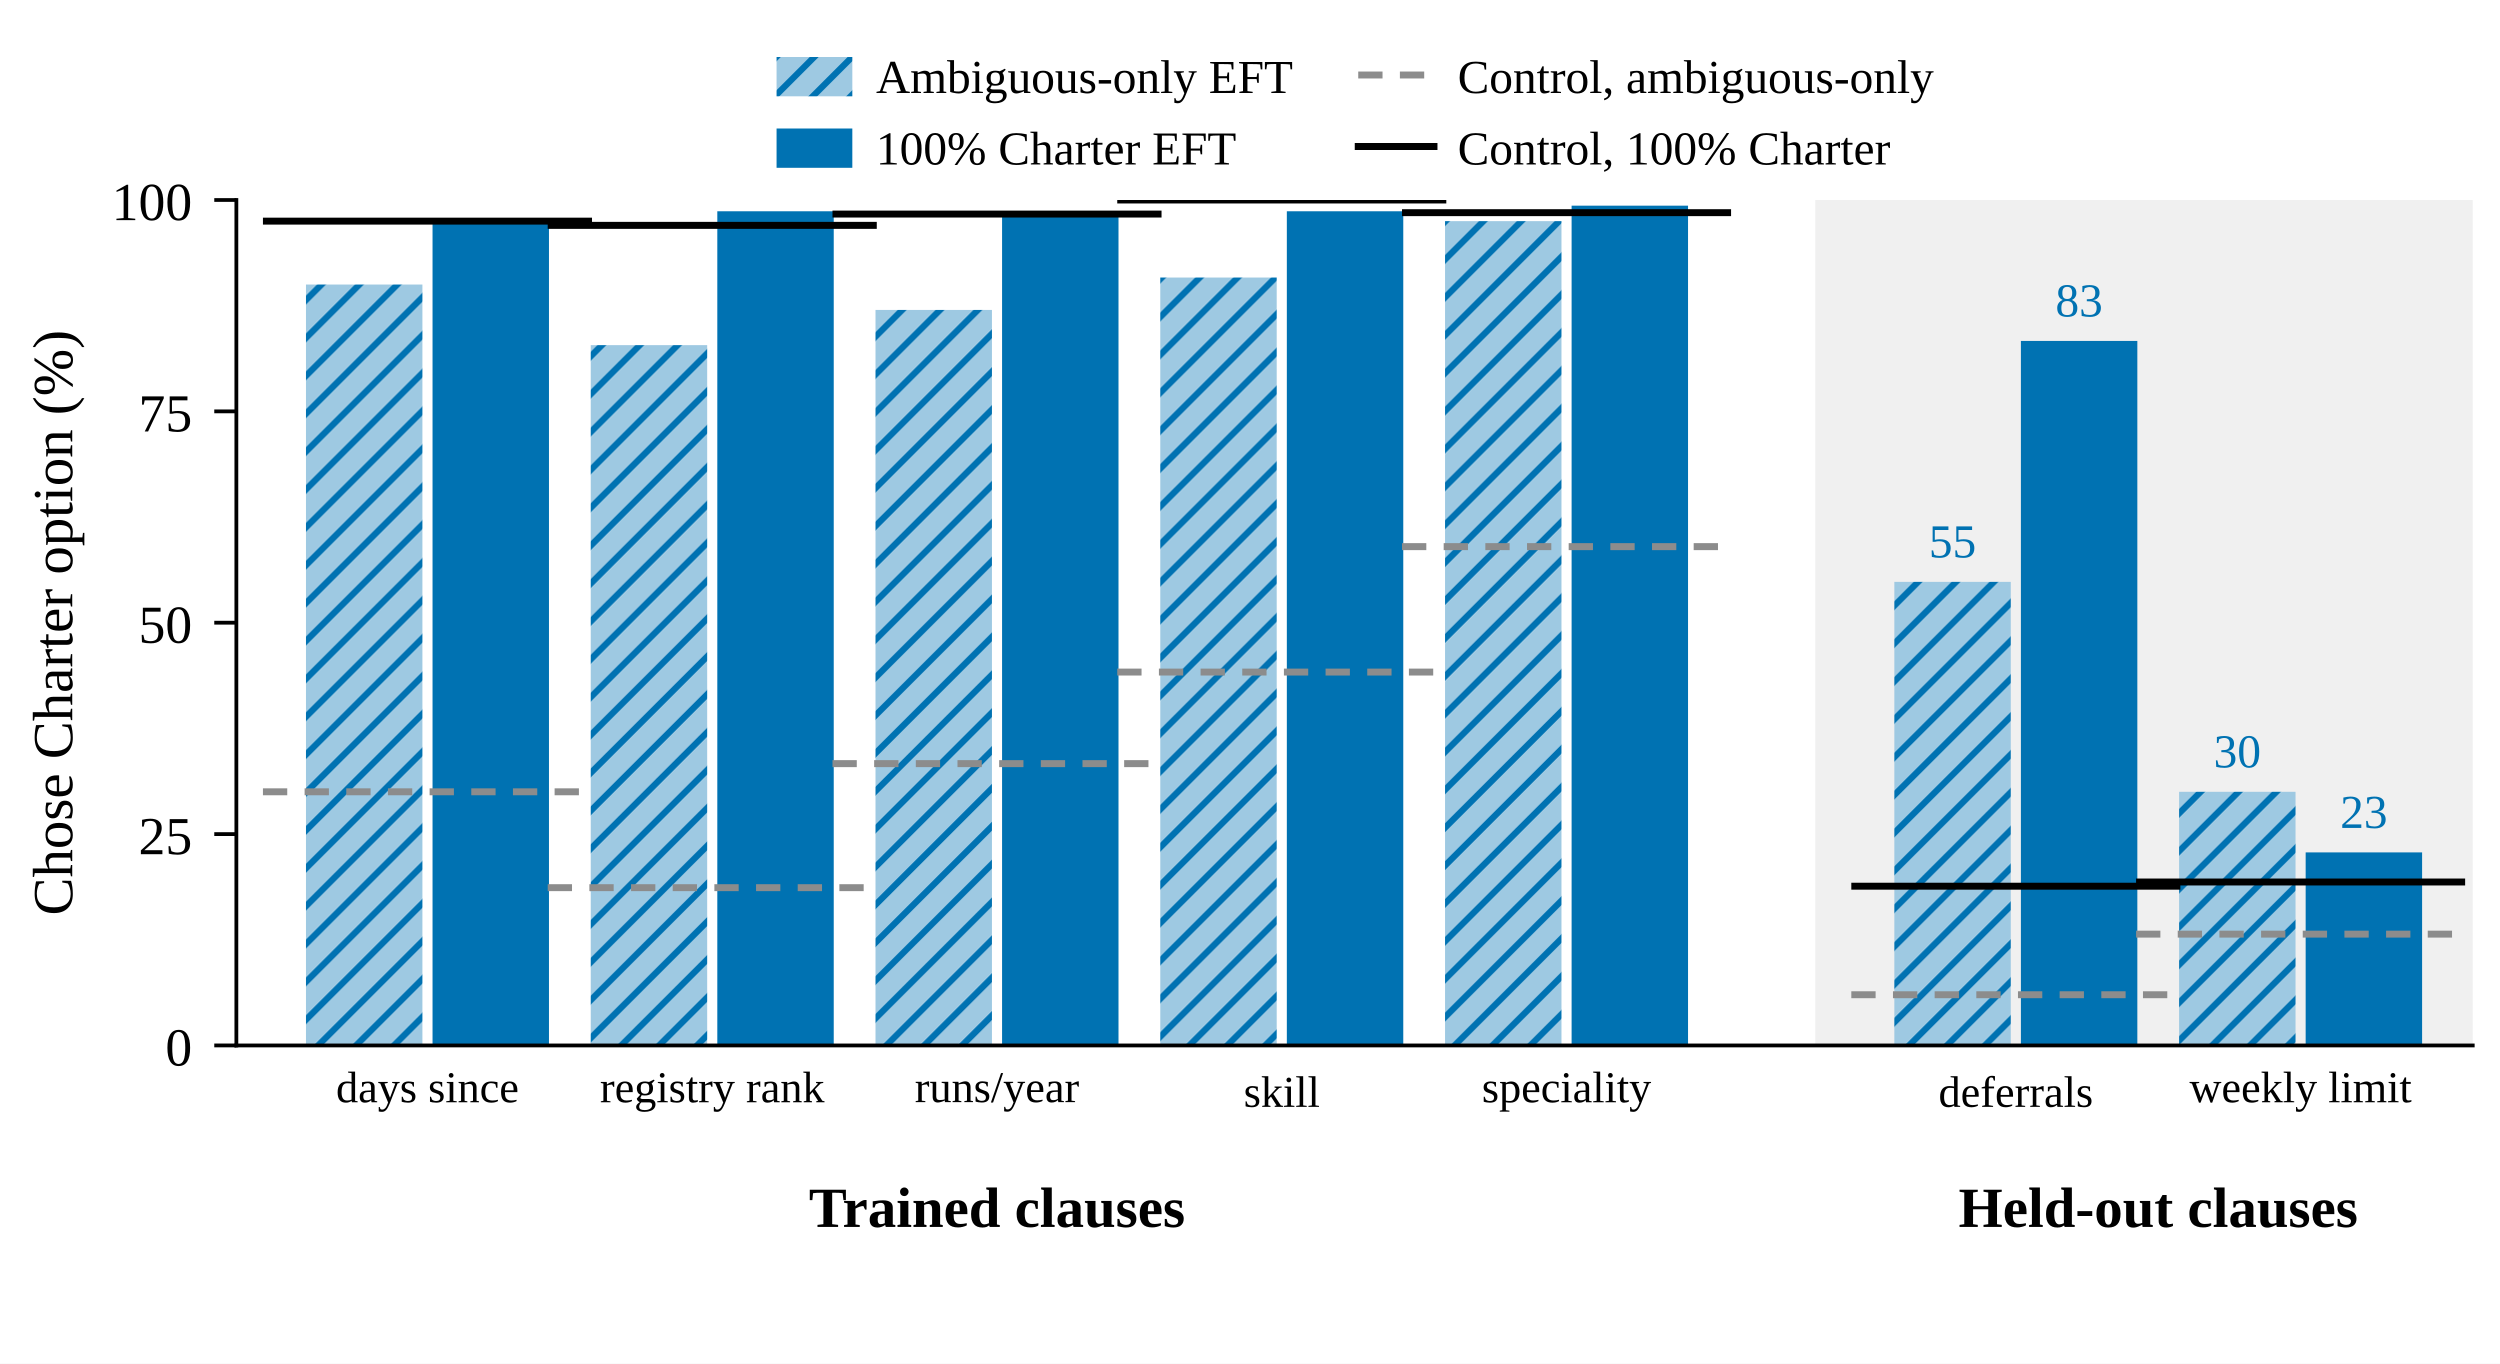
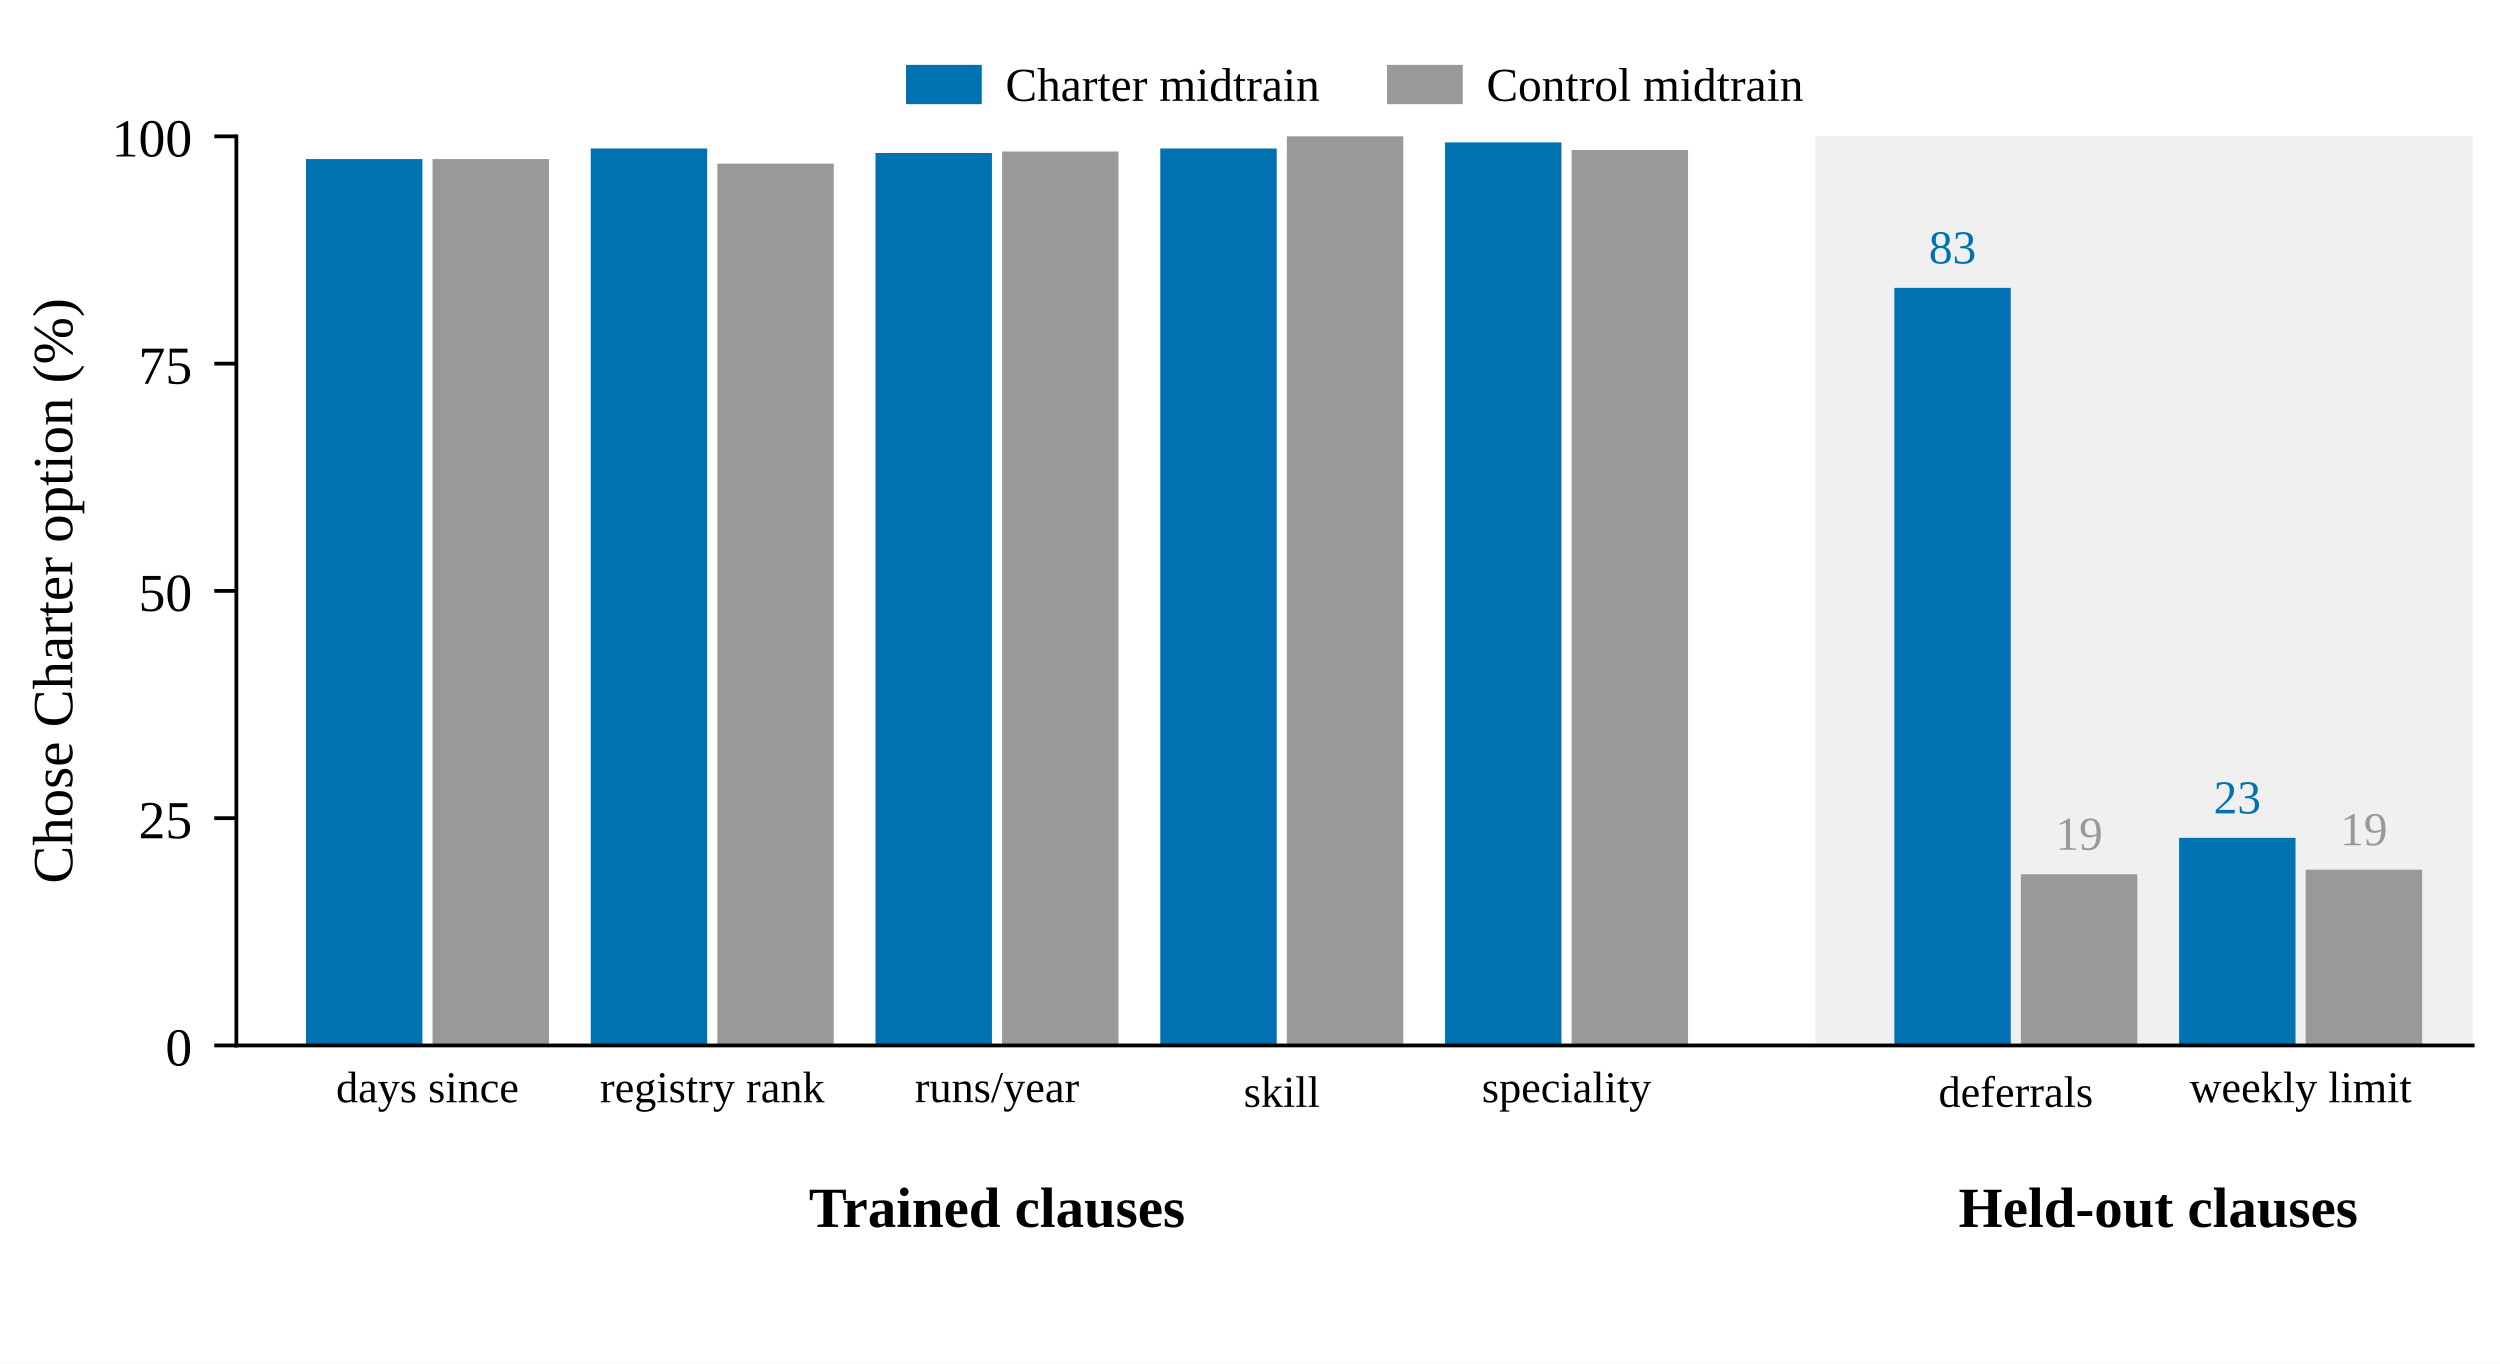
<svg xmlns="http://www.w3.org/2000/svg" xmlns:xlink="http://www.w3.org/1999/xlink" width="396pt" height="216pt" viewBox="0 0 396 216" version="1.1">
  <defs>
    <style type="text/css">*{stroke-linejoin: round; stroke-linecap: butt}</style>
  </defs>
  <g id="figure_1">
    <g id="patch_1">
      <path d="M 0 216  L 396 216  L 396 0  L 0 0  z " style="fill: #ffffff" />
    </g>
    <g id="axes_1">
      <g id="patch_2">
-         <path d="M 37.44 165.6  L 391.68 165.6  L 391.68 31.68  L 37.44 31.68  z " style="fill: #ffffff" />
+         <path d="M 37.44 165.6  L 391.68 165.6  L 391.68 21.6  L 37.44 21.6  z " style="fill: #ffffff" />
      </g>
      <g id="patch_3">
-         <path d="M 287.533 165.6  L 391.68 165.6  L 391.68 31.68  L 287.533 31.68  z " clip-path="url(#p8ecd61f1e1)" style="fill: #f0f0f0" />
+         <path d="M 287.533 165.6  L 391.68 165.6  L 391.68 21.6  L 287.533 21.6  z " clip-path="url(#p75de62db5a)" style="fill: #f0f0f0" />
      </g>
      <g id="matplotlib.axis_1">
        <g id="xtick_1">
          <g id="line2d_1" />
          <g id="text_1">
            <text style="font-size: 7px; font-family: 'Times New Roman', 'Nimbus Roman', 'Liberation Serif', 'STIXGeneral', 'DejaVu Serif', serif; text-anchor: middle" x="67.712" y="174.602" transform="rotate(-0 67.71178 174.6025)">days since</text>
          </g>
        </g>
        <g id="xtick_2">
          <g id="line2d_2" />
          <g id="text_2">
            <text style="font-size: 7px; font-family: 'Times New Roman', 'Nimbus Roman', 'Liberation Serif', 'STIXGeneral', 'DejaVu Serif', serif; text-anchor: middle" x="112.819" y="174.602" transform="rotate(-0 112.8187 174.6025)">registry rank</text>
          </g>
        </g>
        <g id="xtick_3">
          <g id="line2d_3" />
          <g id="text_3">
            <text style="font-size: 7px; font-family: 'Times New Roman', 'Nimbus Roman', 'Liberation Serif', 'STIXGeneral', 'DejaVu Serif', serif; text-anchor: middle" x="157.926" y="174.578" transform="rotate(-0 157.9257 174.5779)">runs/year</text>
          </g>
        </g>
        <g id="xtick_4">
          <g id="line2d_4" />
          <g id="text_4">
            <text style="font-size: 7px; font-family: 'Times New Roman', 'Nimbus Roman', 'Liberation Serif', 'STIXGeneral', 'DejaVu Serif', serif; text-anchor: middle" x="203.033" y="175.33" transform="rotate(-0 203.0327 175.3304)">skill</text>
          </g>
        </g>
        <g id="xtick_5">
          <g id="line2d_5" />
          <g id="text_5">
            <text style="font-size: 7px; font-family: 'Times New Roman', 'Nimbus Roman', 'Liberation Serif', 'STIXGeneral', 'DejaVu Serif', serif; text-anchor: middle" x="248.14" y="174.602" transform="rotate(-0 248.1396 174.6025)">speciality</text>
          </g>
        </g>
        <g id="xtick_6">
          <g id="line2d_6" />
          <g id="text_6">
            <text style="font-size: 7px; font-family: 'Times New Roman', 'Nimbus Roman', 'Liberation Serif', 'STIXGeneral', 'DejaVu Serif', serif; text-anchor: middle" x="319.308" y="175.33" transform="rotate(-0 319.3084 175.3304)">deferrals</text>
          </g>
        </g>
        <g id="xtick_7">
          <g id="line2d_7" />
          <g id="text_7">
            <text style="font-size: 7px; font-family: 'Times New Roman', 'Nimbus Roman', 'Liberation Serif', 'STIXGeneral', 'DejaVu Serif', serif; text-anchor: middle" x="364.415" y="174.602" transform="rotate(-0 364.4153 174.6025)">weekly limit</text>
          </g>
        </g>
      </g>
      <g id="matplotlib.axis_2">
        <g id="ytick_1">
          <g id="line2d_8">
            <defs>
-               <path id="mecd235194b" d="M 0 0  L -3.5 0  " style="stroke: #000000; stroke-width: 0.6" />
+               <path id="md1730034f3" d="M 0 0  L -3.5 0  " style="stroke: #000000; stroke-width: 0.6" />
            </defs>
            <g>
-               <use xlink:href="#mecd235194b" x="37.44" y="165.6" style="stroke: #000000; stroke-width: 0.6" />
+               <use xlink:href="#md1730034f3" x="37.44" y="165.6" style="stroke: #000000; stroke-width: 0.6" />
            </g>
          </g>
          <g id="text_8">
            <text style="font-size: 8.5px; font-family: 'Times New Roman', 'Nimbus Roman', 'Liberation Serif', 'STIXGeneral', 'DejaVu Serif', serif; text-anchor: end" x="30.44" y="168.787" transform="rotate(-0 30.44 168.7875)">0</text>
          </g>
        </g>
        <g id="ytick_2">
          <g id="line2d_9">
            <g>
-               <use xlink:href="#mecd235194b" x="37.44" y="132.12" style="stroke: #000000; stroke-width: 0.6" />
+               <use xlink:href="#md1730034f3" x="37.44" y="129.6" style="stroke: #000000; stroke-width: 0.6" />
            </g>
          </g>
          <g id="text_9">
-             <text style="font-size: 8.5px; font-family: 'Times New Roman', 'Nimbus Roman', 'Liberation Serif', 'STIXGeneral', 'DejaVu Serif', serif; text-anchor: end" x="30.44" y="135.308" transform="rotate(-0 30.44 135.3075)">25</text>
+             <text style="font-size: 8.5px; font-family: 'Times New Roman', 'Nimbus Roman', 'Liberation Serif', 'STIXGeneral', 'DejaVu Serif', serif; text-anchor: end" x="30.44" y="132.787" transform="rotate(-0 30.44 132.7875)">25</text>
          </g>
        </g>
        <g id="ytick_3">
          <g id="line2d_10">
            <g>
-               <use xlink:href="#mecd235194b" x="37.44" y="98.64" style="stroke: #000000; stroke-width: 0.6" />
+               <use xlink:href="#md1730034f3" x="37.44" y="93.6" style="stroke: #000000; stroke-width: 0.6" />
            </g>
          </g>
          <g id="text_10">
-             <text style="font-size: 8.5px; font-family: 'Times New Roman', 'Nimbus Roman', 'Liberation Serif', 'STIXGeneral', 'DejaVu Serif', serif; text-anchor: end" x="30.44" y="101.828" transform="rotate(-0 30.44 101.8275)">50</text>
+             <text style="font-size: 8.5px; font-family: 'Times New Roman', 'Nimbus Roman', 'Liberation Serif', 'STIXGeneral', 'DejaVu Serif', serif; text-anchor: end" x="30.44" y="96.787" transform="rotate(-0 30.44 96.7875)">50</text>
          </g>
        </g>
        <g id="ytick_4">
          <g id="line2d_11">
            <g>
-               <use xlink:href="#mecd235194b" x="37.44" y="65.16" style="stroke: #000000; stroke-width: 0.6" />
+               <use xlink:href="#md1730034f3" x="37.44" y="57.6" style="stroke: #000000; stroke-width: 0.6" />
            </g>
          </g>
          <g id="text_11">
-             <text style="font-size: 8.5px; font-family: 'Times New Roman', 'Nimbus Roman', 'Liberation Serif', 'STIXGeneral', 'DejaVu Serif', serif; text-anchor: end" x="30.44" y="68.347" transform="rotate(-0 30.44 68.3475)">75</text>
+             <text style="font-size: 8.5px; font-family: 'Times New Roman', 'Nimbus Roman', 'Liberation Serif', 'STIXGeneral', 'DejaVu Serif', serif; text-anchor: end" x="30.44" y="60.788" transform="rotate(-0 30.44 60.7875)">75</text>
          </g>
        </g>
        <g id="ytick_5">
          <g id="line2d_12">
            <g>
-               <use xlink:href="#mecd235194b" x="37.44" y="31.68" style="stroke: #000000; stroke-width: 0.6" />
+               <use xlink:href="#md1730034f3" x="37.44" y="21.6" style="stroke: #000000; stroke-width: 0.6" />
            </g>
          </g>
          <g id="text_12">
-             <text style="font-size: 8.5px; font-family: 'Times New Roman', 'Nimbus Roman', 'Liberation Serif', 'STIXGeneral', 'DejaVu Serif', serif; text-anchor: end" x="30.44" y="34.867" transform="rotate(-0 30.44 34.8675)">100</text>
+             <text style="font-size: 8.5px; font-family: 'Times New Roman', 'Nimbus Roman', 'Liberation Serif', 'STIXGeneral', 'DejaVu Serif', serif; text-anchor: end" x="30.44" y="24.788" transform="rotate(-0 30.44 24.7875)">100</text>
          </g>
        </g>
        <g id="text_13">
-           <text style="font-size: 9px; font-family: 'Times New Roman', 'Nimbus Roman', 'Liberation Serif', 'STIXGeneral', 'DejaVu Serif', serif; text-anchor: middle" x="11.44" y="98.64" transform="rotate(-90 11.44 98.64)">Chose Charter option (%)</text>
+           <text style="font-size: 9px; font-family: 'Times New Roman', 'Nimbus Roman', 'Liberation Serif', 'STIXGeneral', 'DejaVu Serif', serif; text-anchor: middle" x="11.44" y="93.6" transform="rotate(-90 11.44 93.6)">Chose Charter option (%)</text>
        </g>
      </g>
      <g id="patch_4">
-         <path d="M 48.466 165.6  L 66.91 165.6  L 66.91 45.072  L 48.466 45.072  z " clip-path="url(#p8ecd61f1e1)" style="fill: url(#h7ced3f6805)" />
+         <path d="M 48.466 165.6  L 66.91 165.6  L 66.91 25.2  L 48.466 25.2  z " clip-path="url(#p75de62db5a)" style="fill: #0072b2" />
      </g>
      <g id="patch_5">
-         <path d="M 68.514 165.6  L 86.957 165.6  L 86.957 35.028  L 68.514 35.028  z " clip-path="url(#p8ecd61f1e1)" style="fill: #0072b2" />
+         <path d="M 68.514 165.6  L 86.957 165.6  L 86.957 25.2  L 68.514 25.2  z " clip-path="url(#p75de62db5a)" style="fill: #999999" />
      </g>
      <g id="patch_6">
-         <path d="M 93.573 165.6  L 112.017 165.6  L 112.017 54.67  L 93.573 54.67  z " clip-path="url(#p8ecd61f1e1)" style="fill: url(#h7ced3f6805)" />
+         <path d="M 93.573 165.6  L 112.017 165.6  L 112.017 23.52  L 93.573 23.52  z " clip-path="url(#p75de62db5a)" style="fill: #0072b2" />
      </g>
      <g id="patch_7">
-         <path d="M 113.621 165.6  L 132.064 165.6  L 132.064 33.466  L 113.621 33.466  z " clip-path="url(#p8ecd61f1e1)" style="fill: #0072b2" />
+         <path d="M 113.621 165.6  L 132.064 165.6  L 132.064 25.92  L 113.621 25.92  z " clip-path="url(#p75de62db5a)" style="fill: #999999" />
      </g>
      <g id="patch_8">
-         <path d="M 138.68 165.6  L 157.124 165.6  L 157.124 49.09  L 138.68 49.09  z " clip-path="url(#p8ecd61f1e1)" style="fill: url(#h7ced3f6805)" />
+         <path d="M 138.68 165.6  L 157.124 165.6  L 157.124 24.24  L 138.68 24.24  z " clip-path="url(#p75de62db5a)" style="fill: #0072b2" />
      </g>
      <g id="patch_9">
-         <path d="M 158.728 165.6  L 177.171 165.6  L 177.171 34.135  L 158.728 34.135  z " clip-path="url(#p8ecd61f1e1)" style="fill: #0072b2" />
+         <path d="M 158.728 165.6  L 177.171 165.6  L 177.171 24  L 158.728 24  z " clip-path="url(#p75de62db5a)" style="fill: #999999" />
      </g>
      <g id="patch_10">
-         <path d="M 183.787 165.6  L 202.231 165.6  L 202.231 43.956  L 183.787 43.956  z " clip-path="url(#p8ecd61f1e1)" style="fill: url(#h7ced3f6805)" />
+         <path d="M 183.787 165.6  L 202.231 165.6  L 202.231 23.52  L 183.787 23.52  z " clip-path="url(#p75de62db5a)" style="fill: #0072b2" />
      </g>
      <g id="patch_11">
-         <path d="M 203.835 165.6  L 222.278 165.6  L 222.278 33.466  L 203.835 33.466  z " clip-path="url(#p8ecd61f1e1)" style="fill: #0072b2" />
+         <path d="M 203.835 165.6  L 222.278 165.6  L 222.278 21.6  L 203.835 21.6  z " clip-path="url(#p75de62db5a)" style="fill: #999999" />
      </g>
      <g id="patch_12">
-         <path d="M 228.894 165.6  L 247.338 165.6  L 247.338 35.028  L 228.894 35.028  z " clip-path="url(#p8ecd61f1e1)" style="fill: url(#h7ced3f6805)" />
+         <path d="M 228.894 165.6  L 247.338 165.6  L 247.338 22.56  L 228.894 22.56  z " clip-path="url(#p75de62db5a)" style="fill: #0072b2" />
      </g>
      <g id="patch_13">
-         <path d="M 248.942 165.6  L 267.385 165.6  L 267.385 32.573  L 248.942 32.573  z " clip-path="url(#p8ecd61f1e1)" style="fill: #0072b2" />
+         <path d="M 248.942 165.6  L 267.385 165.6  L 267.385 23.76  L 248.942 23.76  z " clip-path="url(#p75de62db5a)" style="fill: #999999" />
      </g>
      <g id="patch_14">
-         <path d="M 300.063 165.6  L 318.506 165.6  L 318.506 92.167  L 300.063 92.167  z " clip-path="url(#p8ecd61f1e1)" style="fill: url(#h7ced3f6805)" />
+         <path d="M 300.063 165.6  L 318.506 165.6  L 318.506 45.6  L 300.063 45.6  z " clip-path="url(#p75de62db5a)" style="fill: #0072b2" />
      </g>
      <g id="patch_15">
-         <path d="M 320.11 165.6  L 338.554 165.6  L 338.554 54  L 320.11 54  z " clip-path="url(#p8ecd61f1e1)" style="fill: #0072b2" />
+         <path d="M 320.11 165.6  L 338.554 165.6  L 338.554 138.48  L 320.11 138.48  z " clip-path="url(#p75de62db5a)" style="fill: #999999" />
      </g>
      <g id="patch_16">
-         <path d="M 345.17 165.6  L 363.613 165.6  L 363.613 125.424  L 345.17 125.424  z " clip-path="url(#p8ecd61f1e1)" style="fill: url(#h7ced3f6805)" />
+         <path d="M 345.17 165.6  L 363.613 165.6  L 363.613 132.72  L 345.17 132.72  z " clip-path="url(#p75de62db5a)" style="fill: #0072b2" />
      </g>
      <g id="patch_17">
-         <path d="M 365.217 165.6  L 383.661 165.6  L 383.661 135.022  L 365.217 135.022  z " clip-path="url(#p8ecd61f1e1)" style="fill: #0072b2" />
+         <path d="M 365.217 165.6  L 383.661 165.6  L 383.661 137.76  L 365.217 137.76  z " clip-path="url(#p75de62db5a)" style="fill: #999999" />
      </g>
      <g id="patch_18">
-         <path d="M 37.44 165.6  L 37.44 31.68  " style="fill: none; stroke: #000000; stroke-width: 0.6; stroke-linejoin: miter; stroke-linecap: square" />
+         <path d="M 37.44 165.6  L 37.44 21.6  " style="fill: none; stroke: #000000; stroke-width: 0.6; stroke-linejoin: miter; stroke-linecap: square" />
      </g>
      <g id="patch_19">
        <path d="M 37.44 165.6  L 391.68 165.6  " style="fill: none; stroke: #000000; stroke-width: 0.6; stroke-linejoin: miter; stroke-linecap: square" />
      </g>
      <g id="text_14">
        <text style="font-weight: 700; font-size: 9px; font-family: 'Times New Roman', 'Nimbus Roman', 'Liberation Serif', 'STIXGeneral', 'DejaVu Serif', serif; text-anchor: middle" x="157.926" y="194.35" transform="rotate(-0 157.9257 194.35)">Trained clauses</text>
      </g>
      <g id="text_15">
        <text style="font-weight: 700; font-size: 9px; font-family: 'Times New Roman', 'Nimbus Roman', 'Liberation Serif', 'STIXGeneral', 'DejaVu Serif', serif; text-anchor: middle" x="341.862" y="194.35" transform="rotate(-0 341.8619 194.35)">Held-out clauses</text>
      </g>
-       <g id="LineCollection_1">
-         <path d="M 41.65 35.028  L 93.774 35.028  " clip-path="url(#p8ecd61f1e1)" style="fill: none; stroke: #000000; stroke-width: 1.1" />
-       </g>
-       <g id="LineCollection_2">
-         <path d="M 86.757 35.698  L 138.881 35.698  " clip-path="url(#p8ecd61f1e1)" style="fill: none; stroke: #000000; stroke-width: 1.1" />
-       </g>
-       <g id="LineCollection_3">
-         <path d="M 131.864 33.912  L 183.988 33.912  " clip-path="url(#p8ecd61f1e1)" style="fill: none; stroke: #000000; stroke-width: 1.1" />
-       </g>
-       <g id="LineCollection_4">
-         <path d="M 176.971 31.68  L 229.094 31.68  " clip-path="url(#p8ecd61f1e1)" style="fill: none; stroke: #000000; stroke-width: 1.1" />
-       </g>
-       <g id="LineCollection_5">
-         <path d="M 222.078 33.689  L 274.201 33.689  " clip-path="url(#p8ecd61f1e1)" style="fill: none; stroke: #000000; stroke-width: 1.1" />
-       </g>
-       <g id="LineCollection_6">
-         <path d="M 293.247 140.378  L 345.37 140.378  " clip-path="url(#p8ecd61f1e1)" style="fill: none; stroke: #000000; stroke-width: 1.1" />
-       </g>
-       <g id="LineCollection_7">
-         <path d="M 338.354 139.709  L 390.477 139.709  " clip-path="url(#p8ecd61f1e1)" style="fill: none; stroke: #000000; stroke-width: 1.1" />
-       </g>
-       <g id="LineCollection_8">
-         <path d="M 41.65 125.424  L 93.774 125.424  " clip-path="url(#p8ecd61f1e1)" style="fill: none; stroke-dasharray: 3.85,2.75; stroke-dashoffset: 0; stroke: #8c8c8c; stroke-width: 1.1" />
-       </g>
-       <g id="LineCollection_9">
-         <path d="M 86.757 140.602  L 138.881 140.602  " clip-path="url(#p8ecd61f1e1)" style="fill: none; stroke-dasharray: 3.85,2.75; stroke-dashoffset: 0; stroke: #8c8c8c; stroke-width: 1.1" />
-       </g>
-       <g id="LineCollection_10">
-         <path d="M 131.864 120.96  L 183.988 120.96  " clip-path="url(#p8ecd61f1e1)" style="fill: none; stroke-dasharray: 3.85,2.75; stroke-dashoffset: 0; stroke: #8c8c8c; stroke-width: 1.1" />
-       </g>
-       <g id="LineCollection_11">
-         <path d="M 176.971 106.452  L 229.094 106.452  " clip-path="url(#p8ecd61f1e1)" style="fill: none; stroke-dasharray: 3.85,2.75; stroke-dashoffset: 0; stroke: #8c8c8c; stroke-width: 1.1" />
-       </g>
-       <g id="LineCollection_12">
-         <path d="M 222.078 86.587  L 274.201 86.587  " clip-path="url(#p8ecd61f1e1)" style="fill: none; stroke-dasharray: 3.85,2.75; stroke-dashoffset: 0; stroke: #8c8c8c; stroke-width: 1.1" />
-       </g>
-       <g id="LineCollection_13">
-         <path d="M 293.247 157.565  L 345.37 157.565  " clip-path="url(#p8ecd61f1e1)" style="fill: none; stroke-dasharray: 3.85,2.75; stroke-dashoffset: 0; stroke: #8c8c8c; stroke-width: 1.1" />
-       </g>
-       <g id="LineCollection_14">
-         <path d="M 338.354 147.967  L 390.477 147.967  " clip-path="url(#p8ecd61f1e1)" style="fill: none; stroke-dasharray: 3.85,2.75; stroke-dashoffset: 0; stroke: #8c8c8c; stroke-width: 1.1" />
-       </g>
      <g id="legend_1">
        <g id="patch_20">
-           <path d="M 123.008 15.255  L 135.008 15.255  L 135.008 9.03  L 123.008 9.03  z " style="fill: url(#h7ced3f6805)" />
+           <path d="M 143.513 16.5  L 155.513 16.5  L 155.513 10.275  L 143.513 10.275  z " style="fill: #0072b2" />
        </g>
        <g id="text_16">
-           <text style="font-size: 7.5px; font-family: 'Times New Roman', 'Nimbus Roman', 'Liberation Serif', 'STIXGeneral', 'DejaVu Serif', serif; text-anchor: start" x="138.758" y="14.73" transform="rotate(-0 138.7579 14.73)">Ambiguous-only EFT</text>
+           <text style="font-size: 7.5px; font-family: 'Times New Roman', 'Nimbus Roman', 'Liberation Serif', 'STIXGeneral', 'DejaVu Serif', serif; text-anchor: start" x="159.263" y="15.975" transform="rotate(-0 159.2633 15.975)">Charter midtrain</text>
        </g>
        <g id="patch_21">
-           <path d="M 123.008 26.58  L 135.008 26.58  L 135.008 20.355  L 123.008 20.355  z " style="fill: #0072b2" />
+           <path d="M 219.705 16.5  L 231.705 16.5  L 231.705 10.275  L 219.705 10.275  z " style="fill: #999999" />
        </g>
        <g id="text_17">
-           <text style="font-size: 7.5px; font-family: 'Times New Roman', 'Nimbus Roman', 'Liberation Serif', 'STIXGeneral', 'DejaVu Serif', serif; text-anchor: start" x="138.758" y="26.055" transform="rotate(-0 138.7579 26.055)">100% Charter EFT</text>
-         </g>
-         <g id="line2d_13">
-           <path d="M 215.144 11.88  L 221.144 11.88  L 227.144 11.88  " style="fill: none; stroke-dasharray: 3.85,2.75; stroke-dashoffset: 0; stroke: #8c8c8c; stroke-width: 1.1" />
-         </g>
-         <g id="text_18">
-           <text style="font-size: 7.5px; font-family: 'Times New Roman', 'Nimbus Roman', 'Liberation Serif', 'STIXGeneral', 'DejaVu Serif', serif; text-anchor: start" x="230.894" y="14.73" transform="rotate(-0 230.8942 14.73)">Control, ambiguous-only</text>
-         </g>
-         <g id="line2d_14">
-           <path d="M 215.144 23.205  L 221.144 23.205  L 227.144 23.205  " style="fill: none; stroke: #000000; stroke-width: 1.1; stroke-linecap: square" />
-         </g>
-         <g id="text_19">
-           <text style="font-size: 7.5px; font-family: 'Times New Roman', 'Nimbus Roman', 'Liberation Serif', 'STIXGeneral', 'DejaVu Serif', serif; text-anchor: start" x="230.894" y="26.055" transform="rotate(-0 230.8942 26.055)">Control, 100% Charter</text>
-         </g>
+           <text style="font-size: 7.5px; font-family: 'Times New Roman', 'Nimbus Roman', 'Liberation Serif', 'STIXGeneral', 'DejaVu Serif', serif; text-anchor: start" x="235.455" y="15.975" transform="rotate(-0 235.4551 15.975)">Control midtrain</text>
+         </g>
+       </g>
+       <g id="text_18">
+         <text style="font-size: 7.5px; font-family: 'Times New Roman', 'Nimbus Roman', 'Liberation Serif', 'STIXGeneral', 'DejaVu Serif', serif; text-anchor: middle; fill: #0072b2" x="309.285" y="41.725" transform="rotate(-0 309.2846 41.725)">83</text>
+       </g>
+       <g id="text_19">
+         <text style="font-size: 7.5px; font-family: 'Times New Roman', 'Nimbus Roman', 'Liberation Serif', 'STIXGeneral', 'DejaVu Serif', serif; text-anchor: middle; fill: #999999" x="329.332" y="134.605" transform="rotate(-0 329.3322 134.605)">19</text>
      </g>
      <g id="text_20">
-         <text style="font-size: 7.5px; font-family: 'Times New Roman', 'Nimbus Roman', 'Liberation Serif', 'STIXGeneral', 'DejaVu Serif', serif; text-anchor: middle; fill: #0072b2" x="309.285" y="88.292" transform="rotate(-0 309.2846 88.2922)">55</text>
+         <text style="font-size: 7.5px; font-family: 'Times New Roman', 'Nimbus Roman', 'Liberation Serif', 'STIXGeneral', 'DejaVu Serif', serif; text-anchor: middle; fill: #0072b2" x="354.392" y="128.845" transform="rotate(-0 354.3916 128.845)">23</text>
      </g>
      <g id="text_21">
-         <text style="font-size: 7.5px; font-family: 'Times New Roman', 'Nimbus Roman', 'Liberation Serif', 'STIXGeneral', 'DejaVu Serif', serif; text-anchor: middle; fill: #0072b2" x="329.332" y="50.125" transform="rotate(-0 329.3322 50.125)">83</text>
-       </g>
-       <g id="text_22">
-         <text style="font-size: 7.5px; font-family: 'Times New Roman', 'Nimbus Roman', 'Liberation Serif', 'STIXGeneral', 'DejaVu Serif', serif; text-anchor: middle; fill: #0072b2" x="354.392" y="121.549" transform="rotate(-0 354.3916 121.549)">30</text>
-       </g>
-       <g id="text_23">
-         <text style="font-size: 7.5px; font-family: 'Times New Roman', 'Nimbus Roman', 'Liberation Serif', 'STIXGeneral', 'DejaVu Serif', serif; text-anchor: middle; fill: #0072b2" x="374.439" y="131.147" transform="rotate(-0 374.4391 131.1466)">23</text>
+         <text style="font-size: 7.5px; font-family: 'Times New Roman', 'Nimbus Roman', 'Liberation Serif', 'STIXGeneral', 'DejaVu Serif', serif; text-anchor: middle; fill: #999999" x="374.439" y="133.885" transform="rotate(-0 374.4391 133.885)">19</text>
      </g>
    </g>
  </g>
  <defs>
-     <clipPath id="p8ecd61f1e1">
-       <rect x="37.44" y="31.68" width="354.24" height="133.92" />
+     <clipPath id="p75de62db5a">
+       <rect x="37.44" y="21.6" width="354.24" height="144" />
    </clipPath>
  </defs>
-   <defs>
-     <pattern id="h7ced3f6805" patternUnits="userSpaceOnUse" x="0" y="0" width="72" height="72">
-       <rect x="0" y="0" width="73" height="73" fill="#9ec9e2" />
-       <path d="M -36 36  L 36 -36  M -33 39  L 39 -33  M -30 42  L 42 -30  M -27 45  L 45 -27  M -24 48  L 48 -24  M -21 51  L 51 -21  M -18 54  L 54 -18  M -15 57  L 57 -15  M -12 60  L 60 -12  M -9 63  L 63 -9  M -6 66  L 66 -6  M -3 69  L 69 -3  M 0 72  L 72 0  M 3 75  L 75 3  M 6 78  L 78 6  M 9 81  L 81 9  M 12 84  L 84 12  M 15 87  L 87 15  M 18 90  L 90 18  M 21 93  L 93 21  M 24 96  L 96 24  M 27 99  L 99 27  M 30 102  L 102 30  M 33 105  L 105 33  M 36 108  L 108 36  " style="fill: #0072b2; stroke: #0072b2; stroke-width: 1.0; stroke-linecap: butt; stroke-linejoin: miter" />
-     </pattern>
-   </defs>
</svg>
